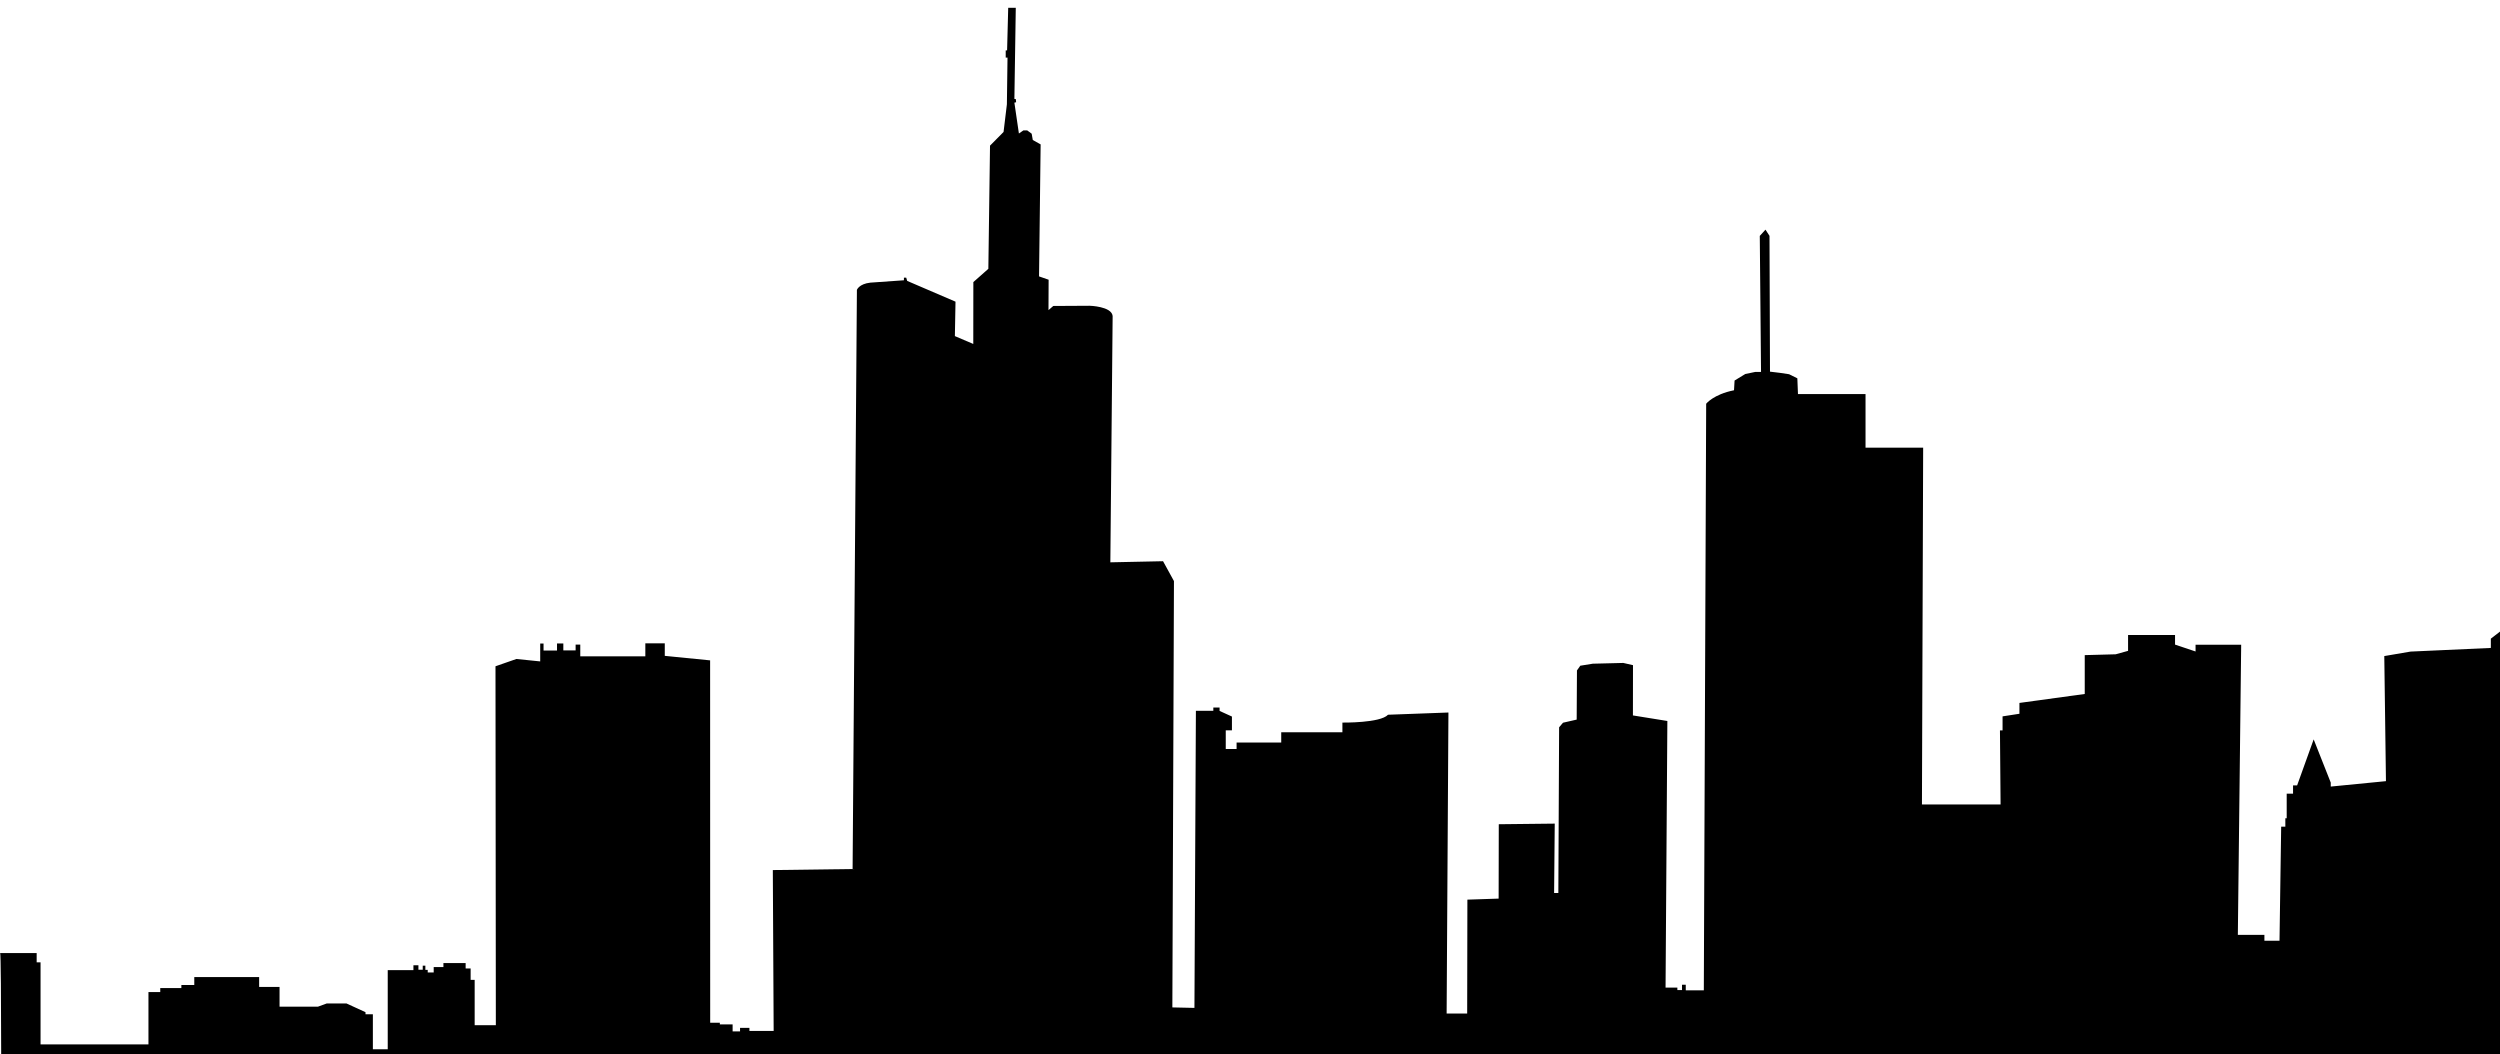
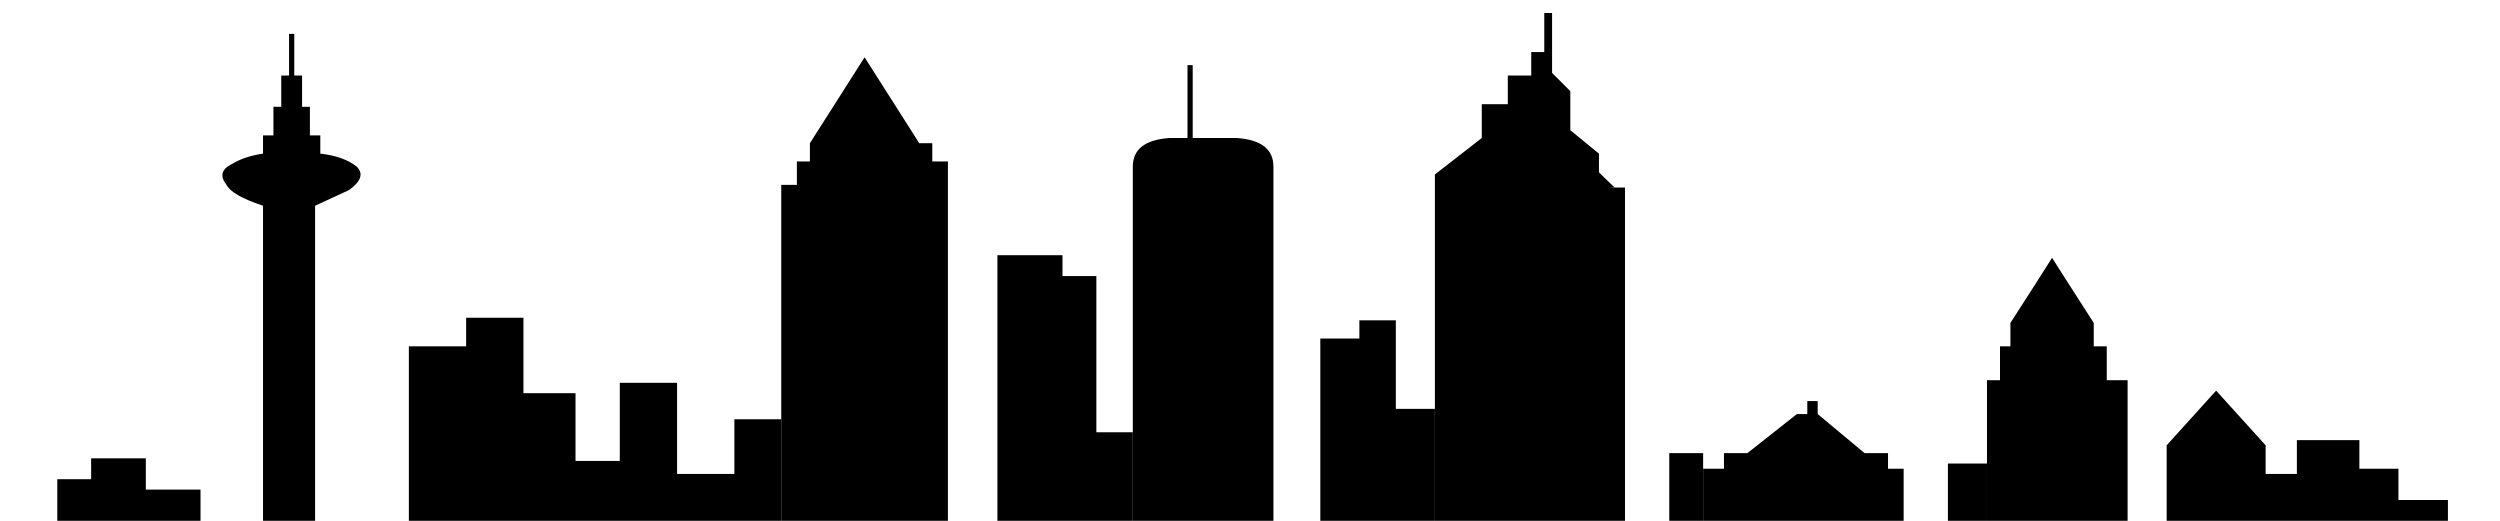
- <svg xmlns="http://www.w3.org/2000/svg" class="vt-skyline__city vt-skyline__city--sourced" data-city="frankfurt" data-source="https://openclipart.org/detail/311071/frankfurt-cityscape-skyline-silhouette-ii" data-license="CC0-1.0" data-geometry-sha256="ce55e039d4ff852520428d0d8595a2808b81b9808275feee0c3bd80235e9034d" viewBox="41.575 30.363 2560 1079.056" style="--vt-skyline-aspect: 2.372" preserveAspectRatio="xMidYMax meet" aria-hidden="true" focusable="false">
-   <path d="M41.719,1006.278h37.4v9.528H83.1v84.043h110.493v-53.611h12.087v-4.124h21.615v-3.129h13.225v-8.106h66.409v10.097h20.904 v20.193h39.391l8.959-3.271h20.193l19.482,8.959v2.133h7.537v35.835h15.216v-81.057h26.308v-4.977h5.119v4.551h4.408v-4.124h2.702 v4.266h2.417v2.702h6.115v-5.546h9.954v-4.124h22.753v5.546h5.119v11.661h4.124v46.43h21.686l-0.356-367.527l21.402-7.466 l24.388,2.489v-18.273h3.413v7.11h13.794v-7.181h6.47v7.039h12.585v-5.901h4.764v12.016H702.4v-13.296h19.909v12.798l46.43,4.622 l0.071,371.083h9.883v1.706h13.083v7.11h7.608v-3.555h9.599v3.128h24.815l-0.853-164.744l81.696-1.067l4.408-593.064 c0,0,2.133-6.115,13.794-7.395l34.342-2.417v-2.702h2.346l0.995,3.342l49.487,21.26l-0.64,35.267l18.842,8.035l0.071-63.352 l15.358-13.581l1.707-126.135l13.865-14.007l3.413-28.299l0.64-47.852h-1.849v-7.395h1.422l1.138-43.586h7.75l-1.422,93.286 l1.493,0.213l0.284,3.2l-1.778,0.427l4.622,31.569l4.551-3.129l3.911-0.071l4.622,3.413l1.138,6.47l8.035,4.479l-1.635,135.165 l9.812,3.413l-0.142,31.143l4.906-4.266l37.115-0.213c0,0,22.539,0.498,23.677,10.452l-2.346,252.271l53.967-1.138l11.163,20.335 l-1.635,436.568l22.611,0.498l1.493-304.246h17.847v-3.342h6.399v3.484l12.656,5.759v14.149h-6.328v19.055h11.092v-6.612h45.719 v-10.523h62.641v-9.883c0,0,38.822,0.569,46.714-8.035l61.859-2.275l-1.849,308.228h21.046l0.213-116.608l31.996-1.067l0.142-76.15 l57.308-0.64l-0.64,71.031h4.337l0.782-169.65l3.982-4.693l14.007-3.2l0.284-50.34l3.413-4.835l12.798-2.062l31.214-0.782 l9.954,2.275l-0.071,51.478l35.267,5.688l-1.849,273.032h12.087v2.489h4.764v-5.475h3.839v5.759h18.487l2.417-600.672 c0,0,7.466-9.599,28.512-13.794l0.569-9.954l10.95-6.684l10.239-2.133h5.901l-1.28-139.289l5.83-6.399l4.124,6.328l0.498,139.076 l10.025,1.209l9.528,1.422l8.461,4.195l0.64,16.14h69.182v54.891h59.015l-1.244,365.359h80.523l-0.64-75.831h2.666v-14.398 l17.278-2.666v-11.092l66.872-9.172v-39.782l31.676-0.853l12.692-3.52V680.63h48.101v9.812l21.011,7.039v-6.932h46.714 l-3.413,297.136h27.197v5.973h15.465l1.707-116.785h4.266v-8.639h1.386v-25.17h6.506v-8.426h4.159l16.958-47.141l17.491,44.261 v4.053l56.526-5.546l-1.707-128.091l26.877-4.586l82.23-3.733v-9.492l9.385-7.252v1052.562h-2560 C41.576,1729.672,44.42,1006.278,41.719,1006.278z" vector-effect="non-scaling-stroke" />
+ <svg xmlns="http://www.w3.org/2000/svg" class="vt-skyline__city" data-city="frankfurt" viewBox="0 0 960 200" preserveAspectRatio="xMidYMax meet" aria-hidden="true" focusable="false">
+   <path class="vt-skyline__roofline" vector-effect="non-scaling-stroke" d="M0 200 H22 V184 H35 V176 H56 V188 H77 V200 M137 200 H157 V133 H179 V122 H201 V151 H221 V177 H238 V147 H260 V182 H282 V161 H300 V200 M364 200 H383 V98 H408 V106 H421 V166 H435 V200 M489 200 H507 V130 H522 V123 H536 V157 H551 V200 M624 200 H641 V174 H654 V200 M731 200 H748 V178 H763 V200 M817 200 H832 V171 L851 150 L870 171 V182 H882 V169 H906 V180 H921 V192 H940 V200 H960" />
+   <g data-landmark="europaturm">
+     <path class="vt-skyline__roofline" vector-effect="non-scaling-stroke" d="M77 200 H101 V79 Q89 75 87 71 Q83 66 89 63 Q94 60 101 59 V52 H105 V41 H108 V29 H111 V13 H113 V29 H116 V41 H119 V52 H123 V59 Q132 60 137 64 Q141 68 134 73 L121 79 V200 H137" />
+     <path class="vt-skyline__detail" vector-effect="non-scaling-stroke" d="M88 66 Q112 75 136 66 M93 72 H130 M102 59 H123 M106 79 V196 M117 79 V196 M105 50 H119 M109 33 H116" />
+   </g>
+   <g data-landmark="messeturm">
+     <path class="vt-skyline__roofline" vector-effect="non-scaling-stroke" d="M300 200 V71 H306 V62 H311 V55 L332 22 L353 55 H358 V62 H364 V200" />
+     <path class="vt-skyline__detail" vector-effect="non-scaling-stroke" d="M312 56 H352 M307 63 H357 M332 26 V54 M311 75 V197 M324 69 V197 M339 69 V197 M353 75 V197 M305 90 H359 M305 112 H359 M305 134 H359 M305 156 H359 M305 178 H359" />
+   </g>
+   <g data-landmark="main-tower">
+     <path class="vt-skyline__roofline" vector-effect="non-scaling-stroke" d="M435 200 V64 Q435 54 449 53 H456 V25 H458 V53 H475 Q489 54 489 64 V200" />
+     <path class="vt-skyline__detail" vector-effect="non-scaling-stroke" d="M441 62 H483 M441 82 H483 M441 102 H483 M441 122 H483 M441 142 H483 M441 162 H483 M441 182 H483 M449 66 V197 M475 66 V197" />
+   </g>
+   <g data-landmark="commerzbank-tower">
+     <path class="vt-skyline__roofline" vector-effect="non-scaling-stroke" d="M551 200 V67 L569 53 V40 H579 V29 H588 V20 H593 V5 H596 V28 L603 35 V50 L614 59 V72 H624 V200" />
+     <path class="vt-skyline__detail" vector-effect="non-scaling-stroke" d="M554 78 L590 43 L620 72 M570 53 V73 M590 43 V197 M605 55 V197 M555 101 L590 83 L620 101 M555 131 L590 113 L620 131 M555 161 L590 143 L620 161 M555 191 L590 173 L620 191 M595 10 V25" />
+   </g>
+   <g data-landmark="alte-oper">
+     <path class="vt-skyline__roofline" vector-effect="non-scaling-stroke" d="M654 200 V180 H662 V174 H671 L690 159 H694 V154 H698 V159 L716 174 H725 V180 H731 V200" />
+     <path class="vt-skyline__detail" vector-effect="non-scaling-stroke" d="M666 179 H721 M674 180 V197 M685 180 V197 M699 180 V197 M711 180 V197 M661 198 H727 M677 172 H710" />
+   </g>
+   <g data-landmark="frankfurt-cathedral">
+     <path class="vt-skyline__roofline" vector-effect="non-scaling-stroke" d="M763 200 V146 H768 V133 H772 V124 L781 110 L788 99 L795 110 L804 124 V133 H809 V146 H817 V200" />
+     <path class="vt-skyline__detail" vector-effect="non-scaling-stroke" d="M773 134 H804 M768 147 H811 M775 153 V192 M789 151 V192 M802 153 V192 M774 175 H804 M788 108 V124" />
+     <circle class="vt-skyline__clock" vector-effect="non-scaling-stroke" cx="789" cy="139" r="4.5" />
+     <path class="vt-skyline__detail" vector-effect="non-scaling-stroke" d="M789 135 V139 L792 141" />
+   </g>
</svg>
